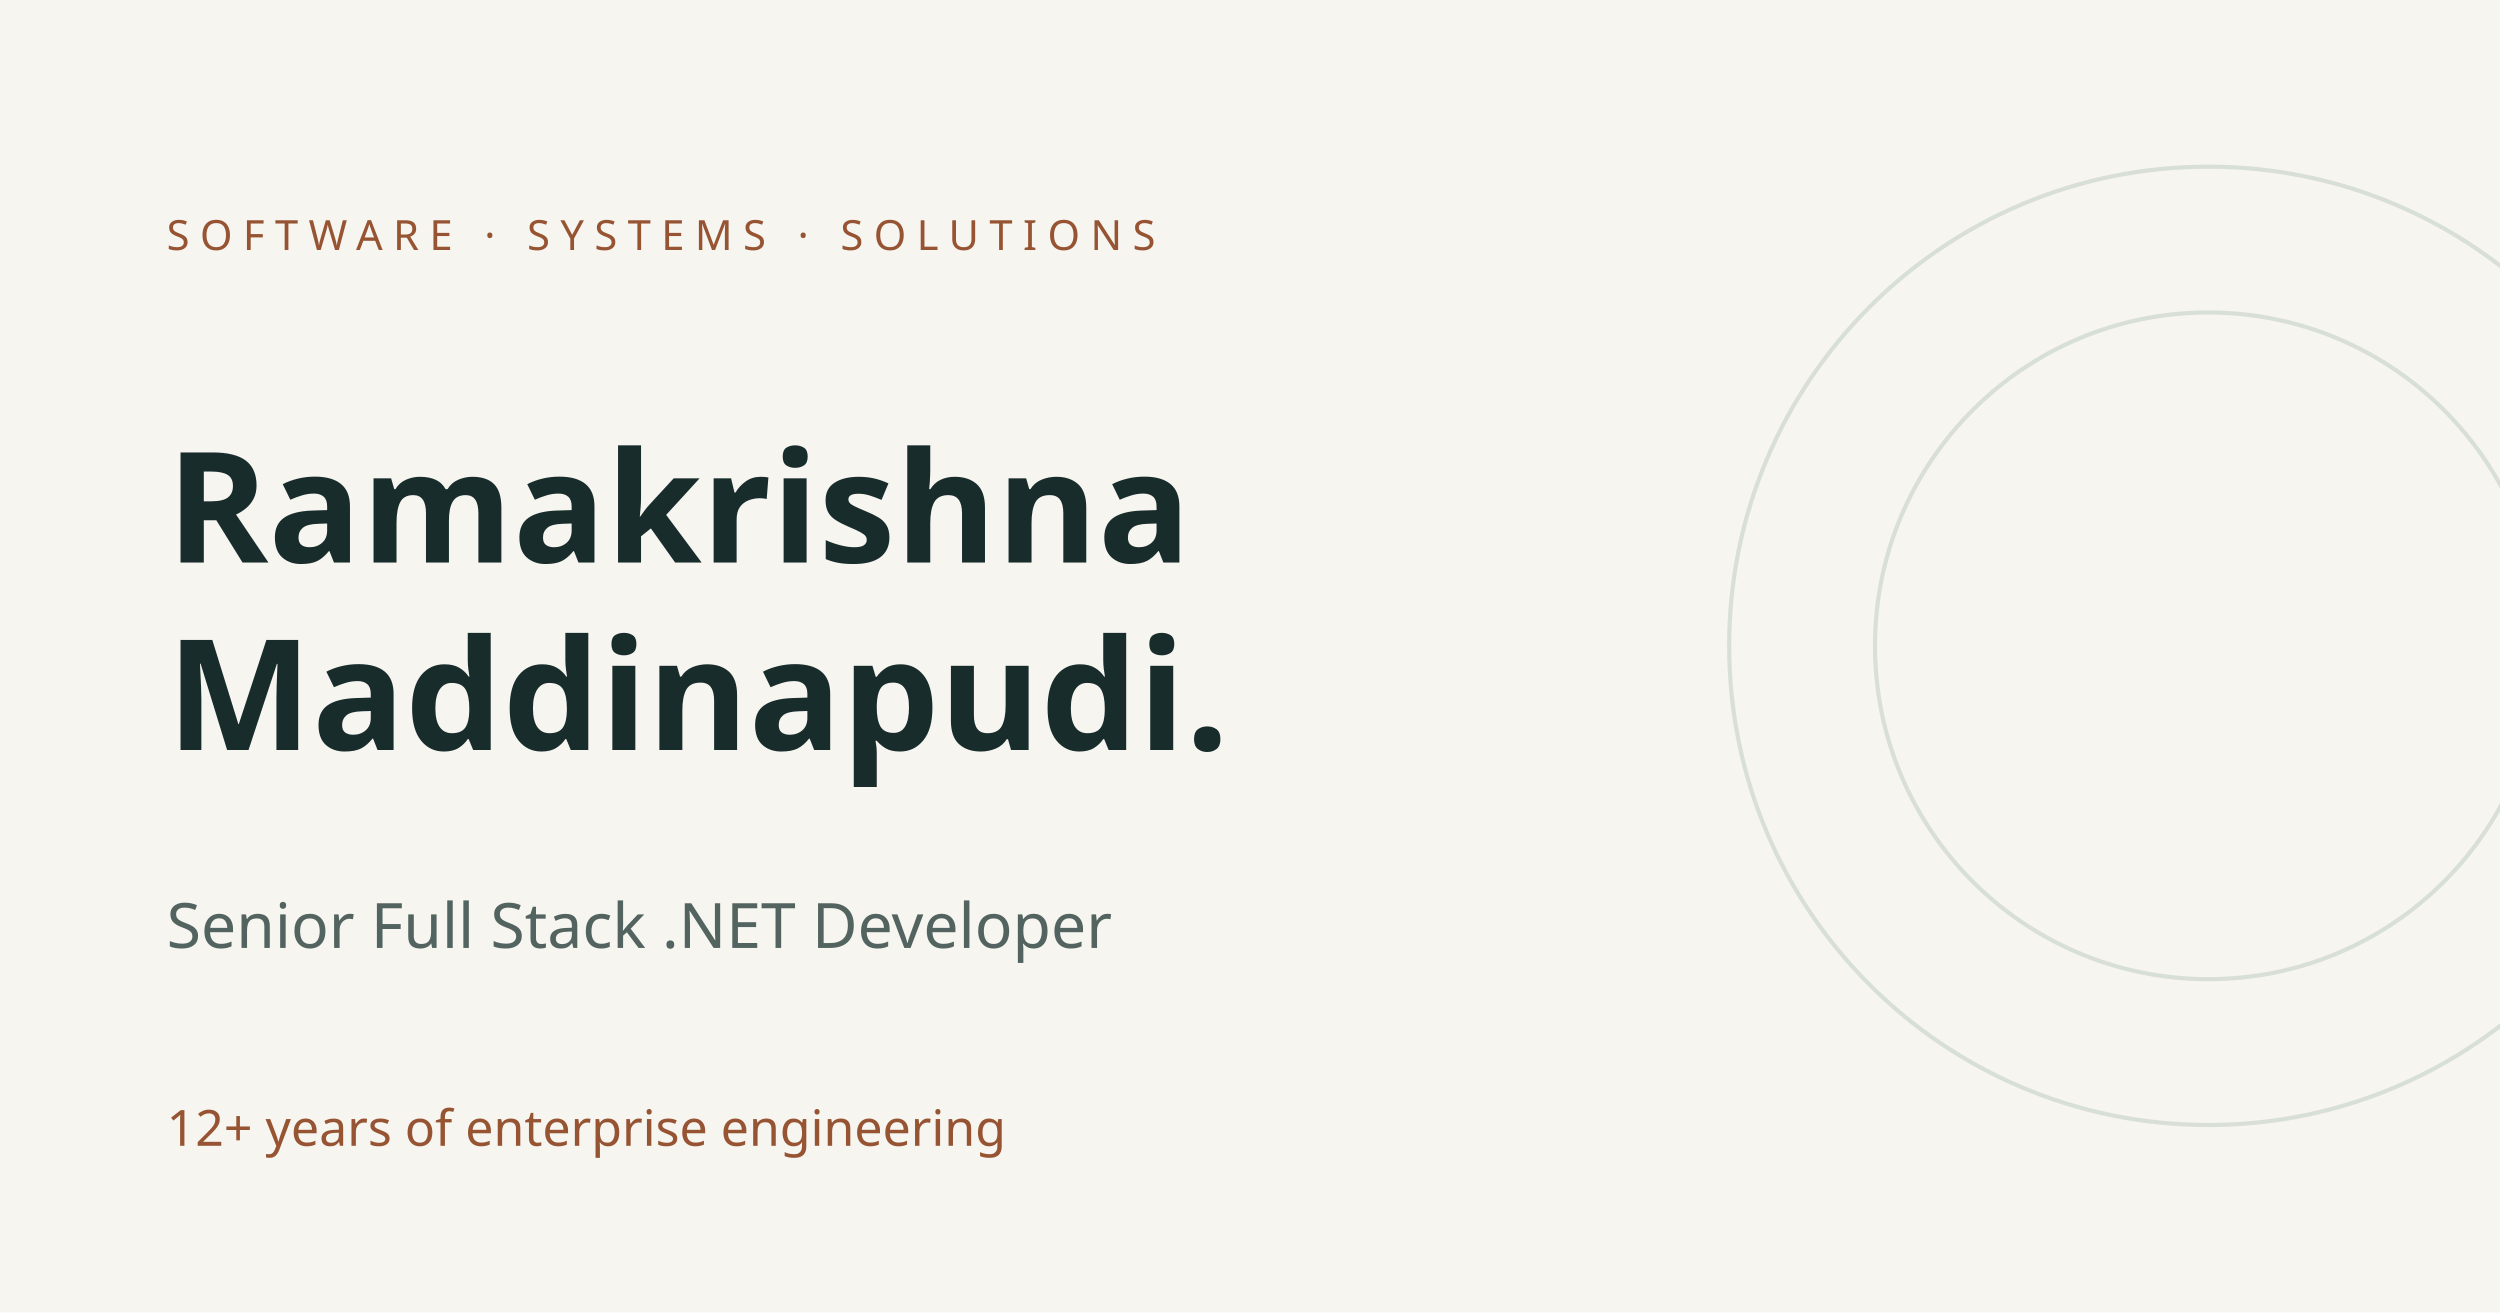
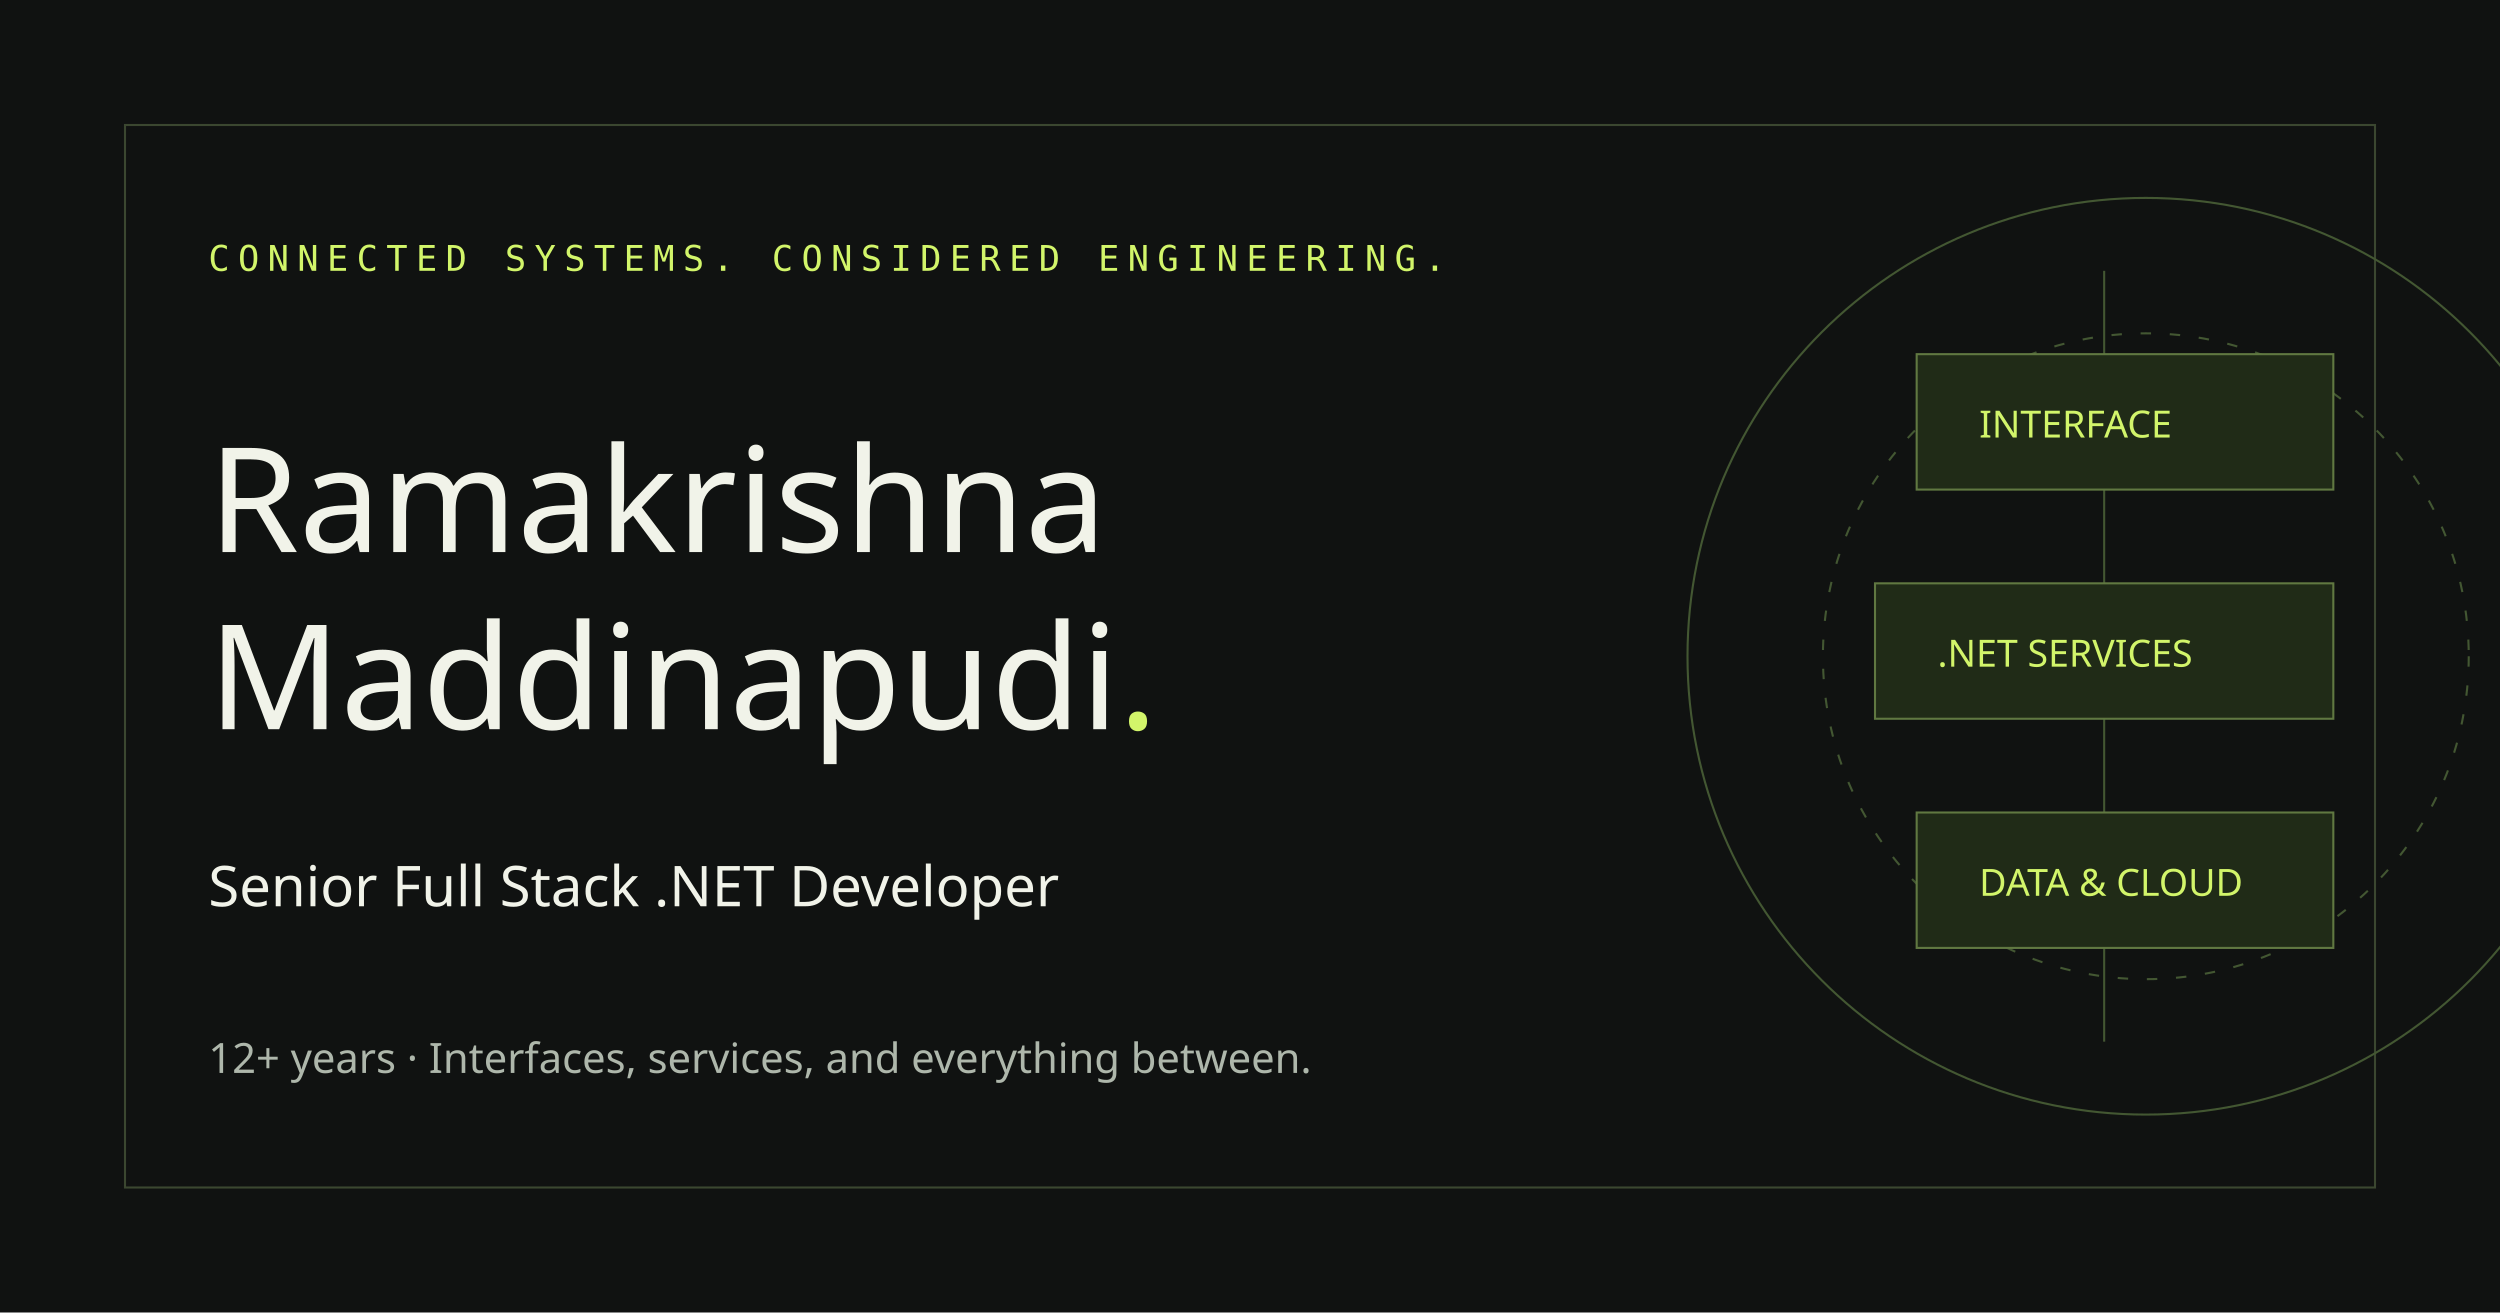
<svg xmlns="http://www.w3.org/2000/svg" width="1200" height="630" viewBox="0 0 1200 630">
-   <rect width="1200" height="630" fill="#f6f5f0" />
-   <circle cx="1060" cy="310" r="230" fill="none" stroke="#d8dfd6" stroke-width="2" />
-   <circle cx="1060" cy="310" r="160" fill="none" stroke="#d8dfd6" stroke-width="2" />
-   <text x="80" y="120" font-family="sans-serif" font-size="20" letter-spacing="5" fill="#965433">SOFTWARE · SYSTEMS · SOLUTIONS</text>
-   <text x="80" y="270" font-family="sans-serif" font-size="74" font-weight="bold" fill="#182c2c">Ramakrishna</text>
-   <text x="80" y="360" font-family="sans-serif" font-size="74" font-weight="bold" fill="#182c2c">Maddinapudi.</text>
-   <text x="80" y="455" font-family="sans-serif" font-size="30" fill="#536360">Senior Full Stack .NET Developer</text>
-   <text x="80" y="550" font-family="sans-serif" font-size="24" fill="#965433">12+ years of enterprise engineering</text>
+   <rect width="1200" height="630" fill="#101211" />
+   <path d="M60 60H1140V570H60Z" fill="none" stroke="#3b4730" />
+   <g fill="none" stroke="#435732">
+     <circle cx="1030" cy="315" r="220" />
+     <circle cx="1030" cy="315" r="155" stroke-dasharray="5 9" />
+     <path d="M1010 130V500" />
+   </g>
+   <g fill="#202b17" stroke="#607841">
+     <rect x="920" y="170" width="200" height="65" />
+     <rect x="900" y="280" width="220" height="65" />
+     <rect x="920" y="390" width="200" height="65" />
+   </g>
+   <g font-family="sans-serif" fill="#d2f56a" font-size="18">
+     <text x="950" y="210">INTERFACE</text>
+     <text x="930" y="320">.NET SERVICES</text>
+     <text x="950" y="430">DATA &amp; CLOUD</text>
+   </g>
+   <text x="100" y="130" font-family="monospace" font-size="17" letter-spacing="4" fill="#d2f56a">CONNECTED SYSTEMS. CONSIDERED ENGINEERING.</text>
+   <g font-family="sans-serif" fill="#f1f3e9">
+     <text x="100" y="265" font-size="70">Ramakrishna</text>
+     <text x="100" y="350" font-size="70">Maddinapudi<tspan fill="#d2f56a">.</tspan>
+     </text>
+     <text x="100" y="435" font-size="27">Senior Full Stack .NET Developer</text>
+     <text x="100" y="515" font-size="20" fill="#aeb7ab">12+ years · Interfaces, services, and everything between.</text>
+   </g>
</svg>
